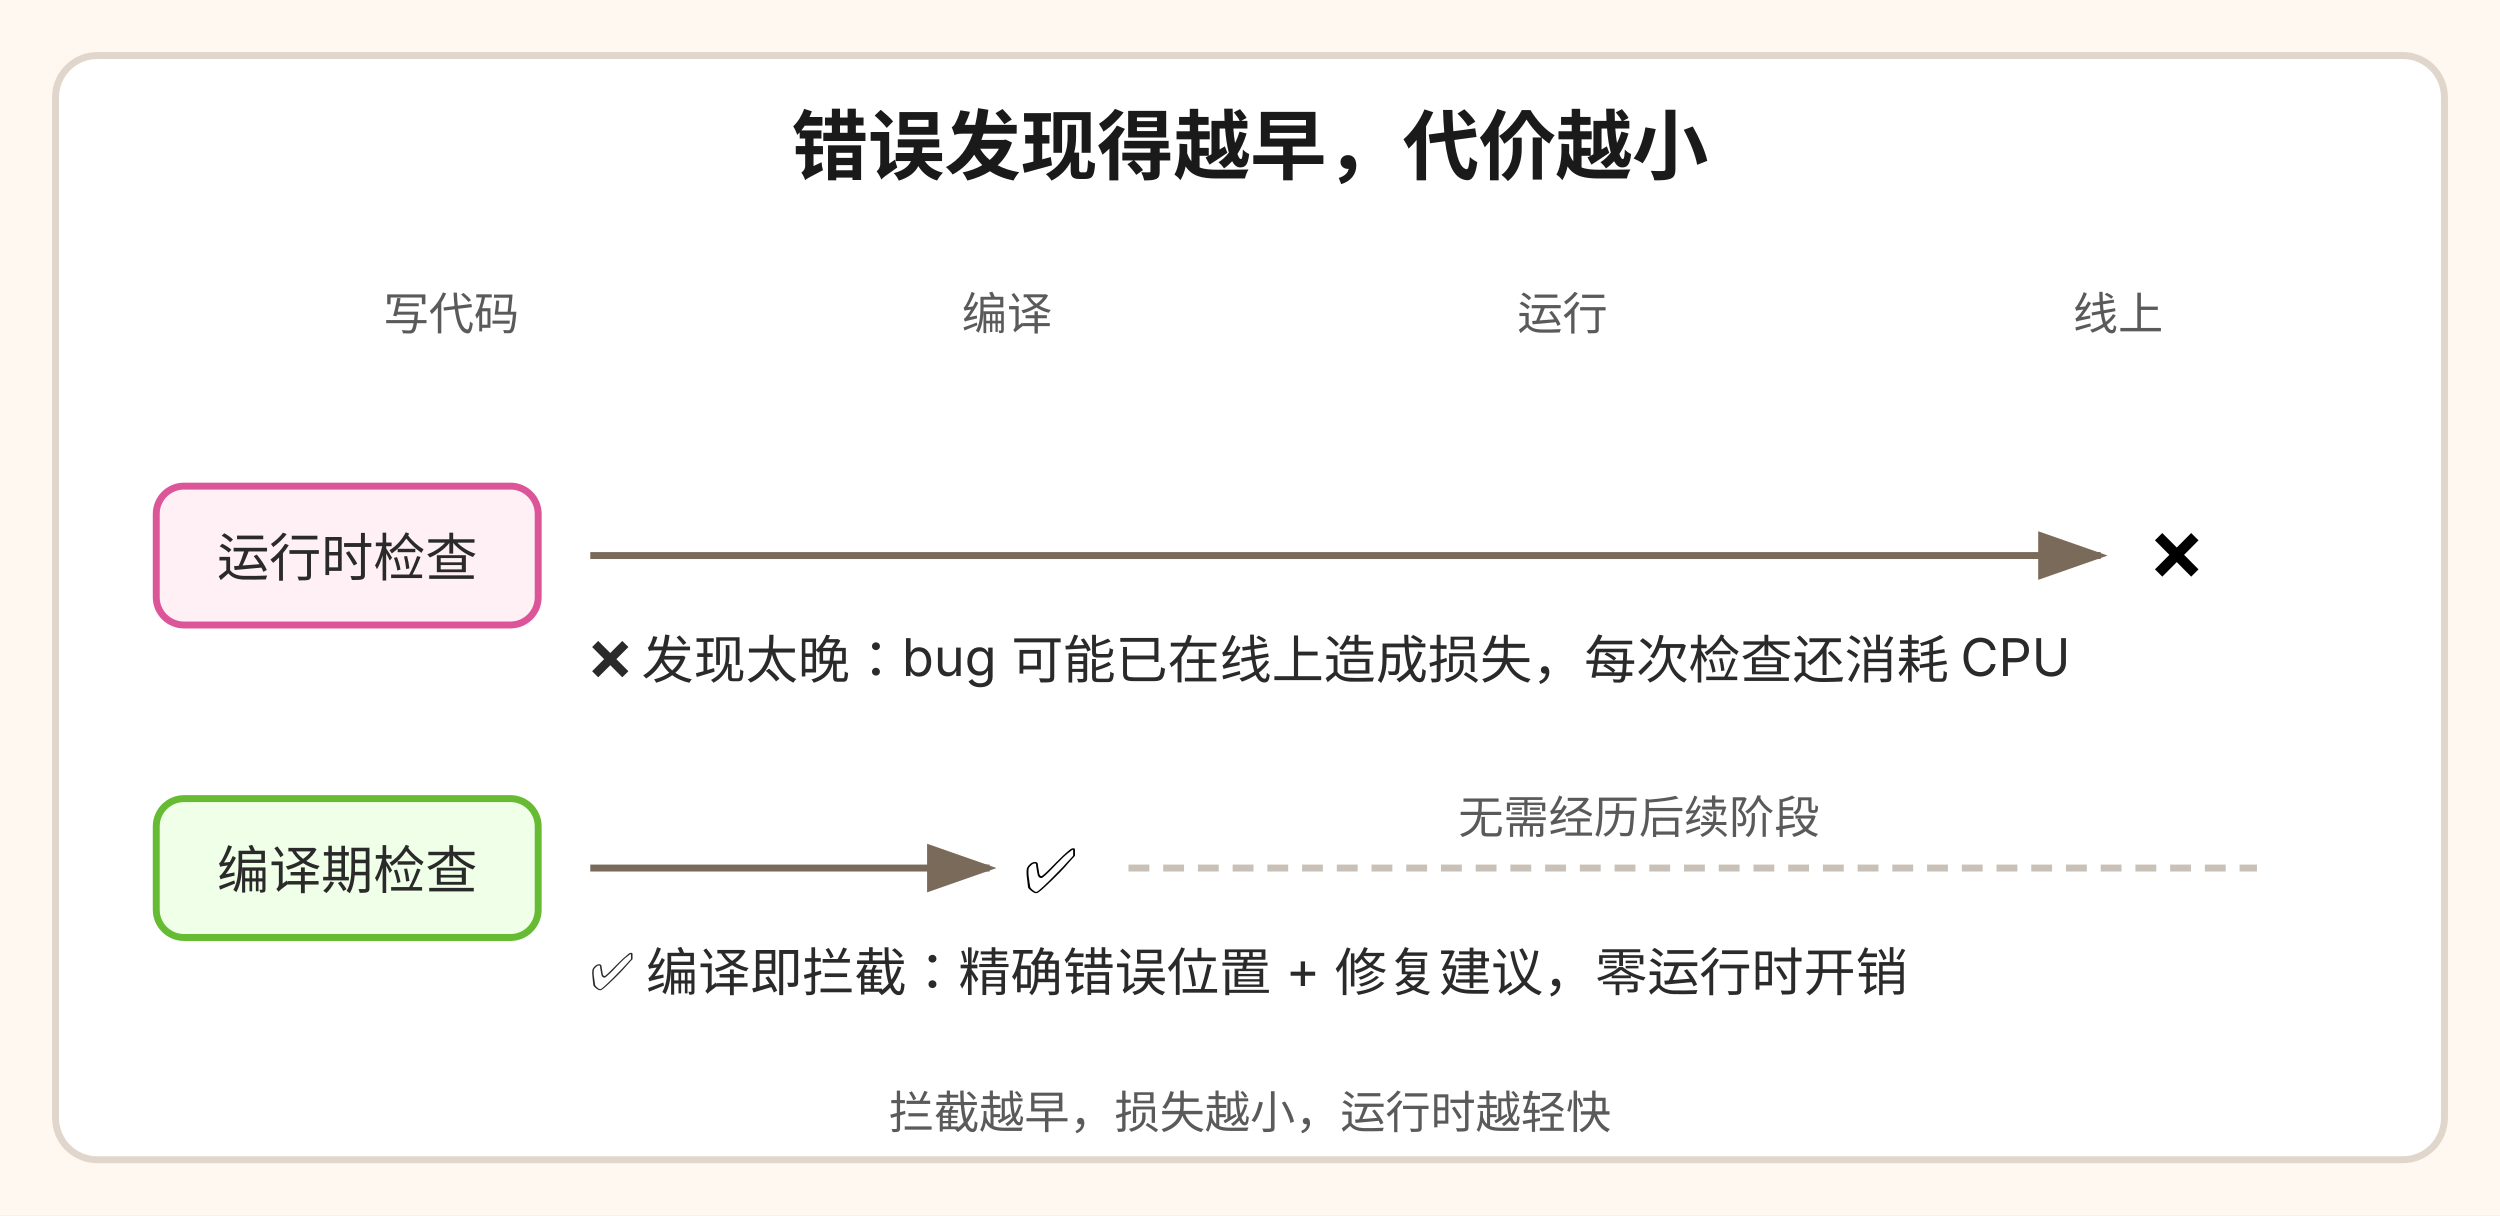
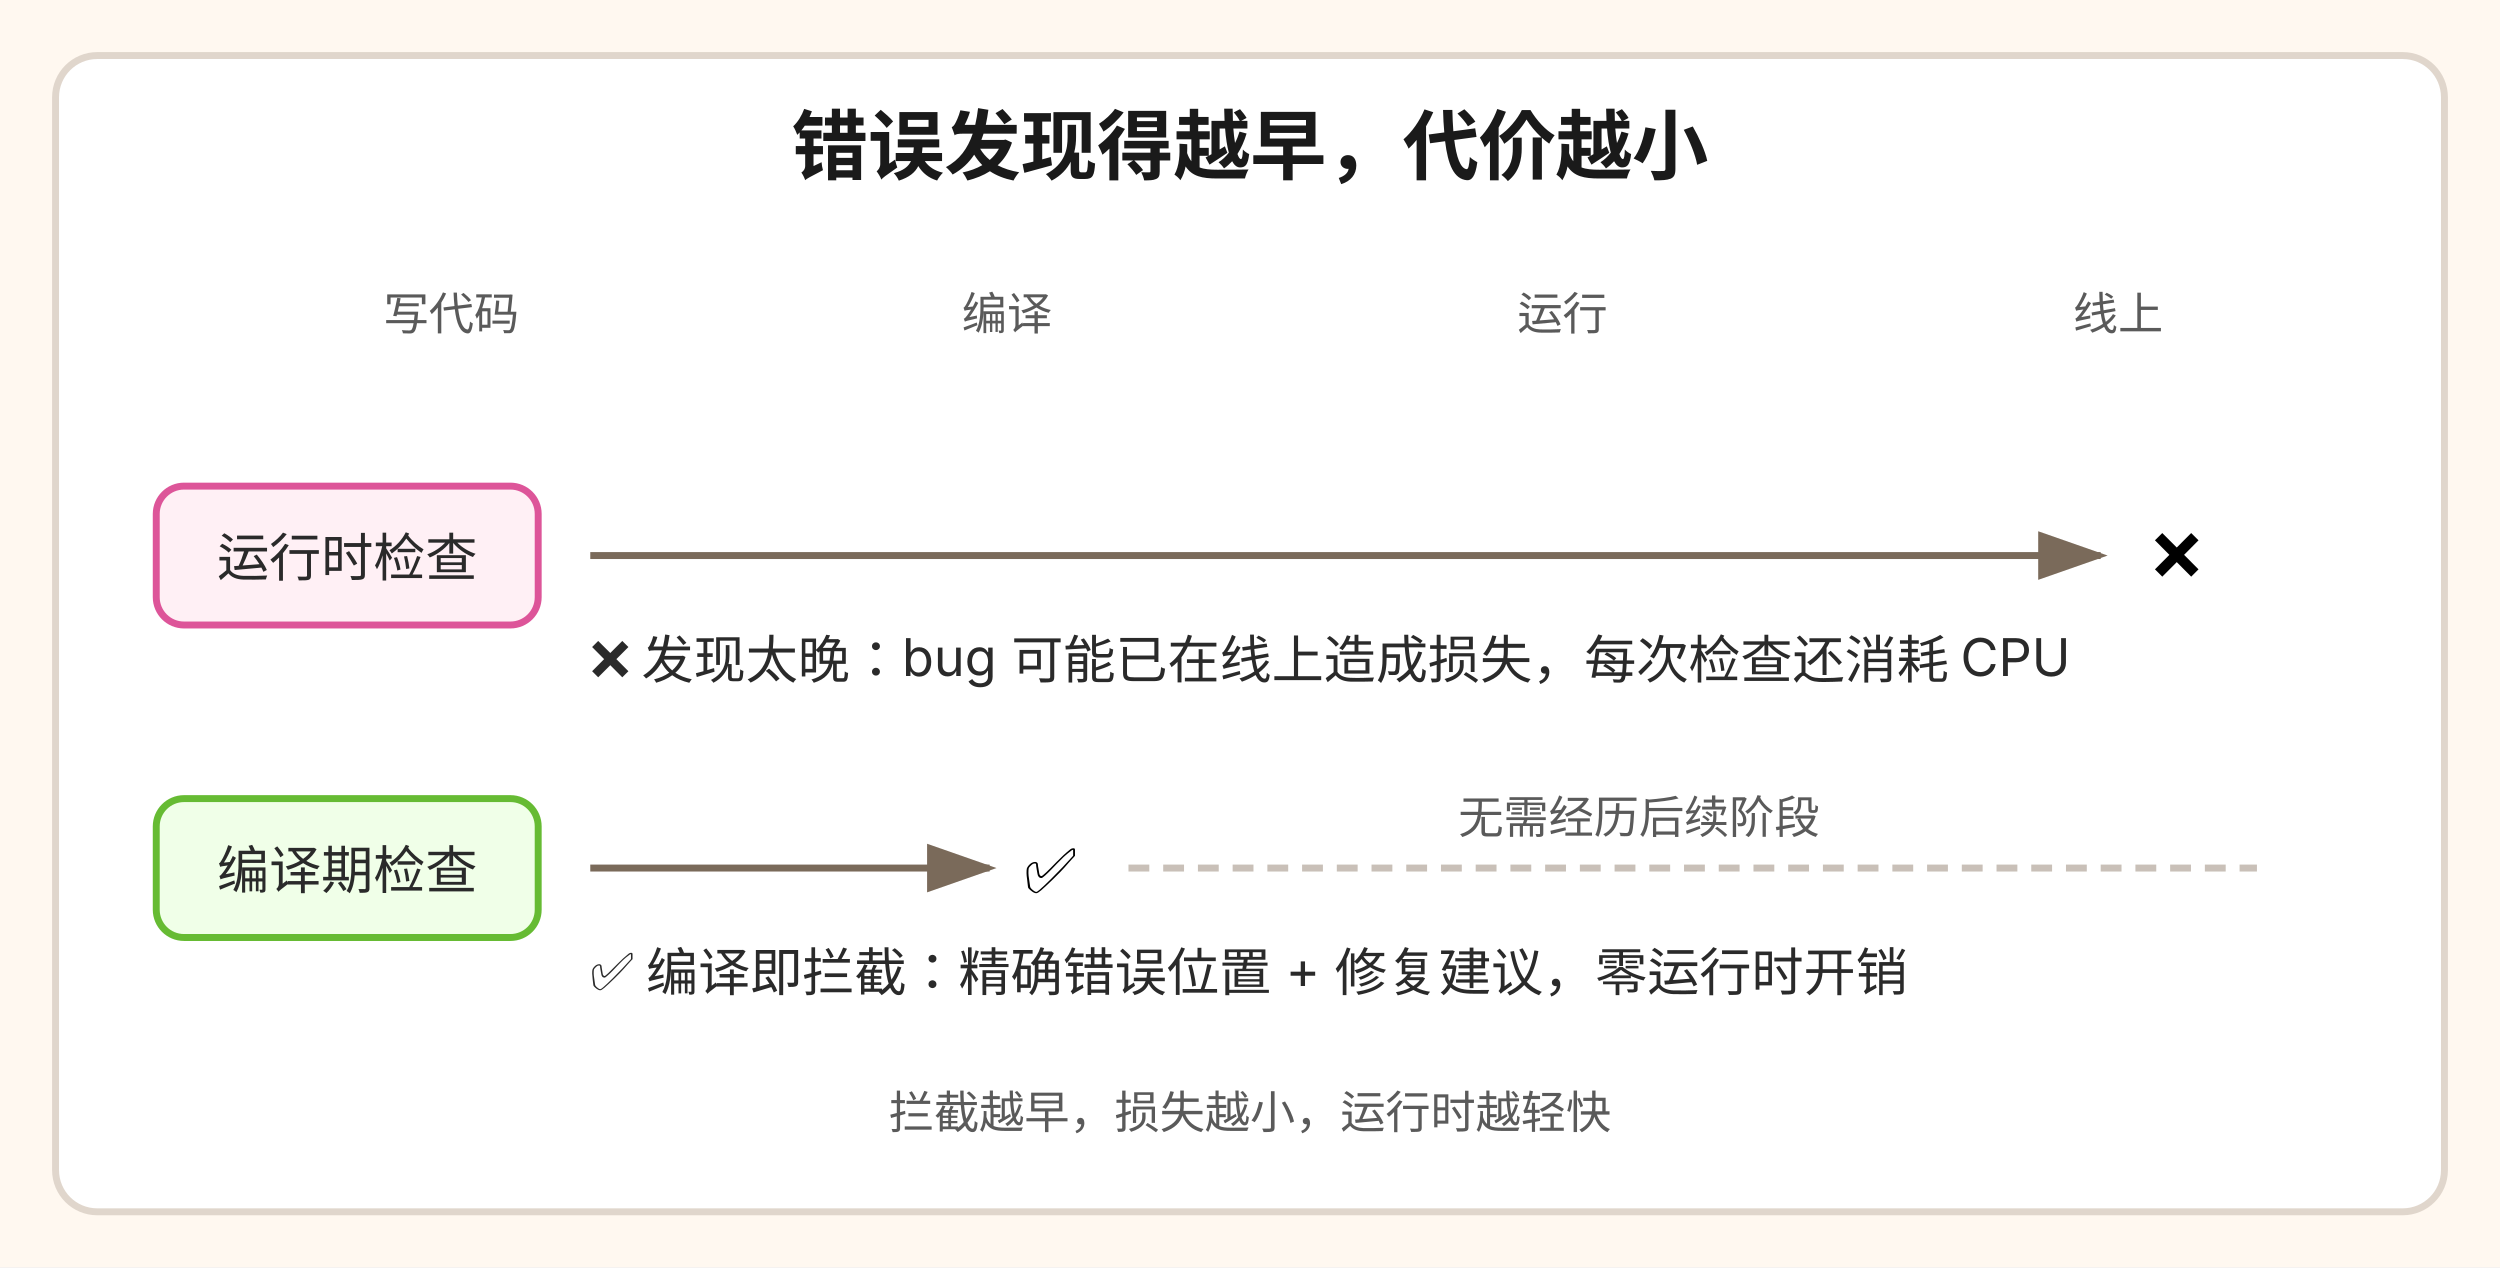
- <svg xmlns="http://www.w3.org/2000/svg" width="720" height="350" viewBox="0 0 720 350">
+ <svg xmlns="http://www.w3.org/2000/svg" width="720" height="365" viewBox="0 0 720 365">
  <defs>
    <style>
      .bg { fill: #fff8f0; }
      .card { fill: #ffffff; stroke: #e0d6cc; stroke-width: 2; }
      .title { font: bold 22px system-ui, -apple-system, sans-serif; fill: #1a1a1a; }
      .text { font: 15px system-ui, -apple-system, sans-serif; fill: #2a2a2a; }
      .code { font: 14px "SF Mono", Menlo, monospace; fill: #3a2a1a; }
      .label { font: 13px system-ui, -apple-system, sans-serif; fill: #5a5a5a; }
      .arrow { stroke: #7a6a5a; stroke-width: 2; fill: none; marker-end: url(#arrowhead); }
      .highlight { fill: #ffeacc; stroke: #ffaa55; stroke-width: 2; }
      .box { fill: #e8f4ff; stroke: #3399ff; stroke-width: 2; }
      .box2 { fill: #f0ffe8; stroke: #66bb33; stroke-width: 2; }
      .box3 { fill: #fff0f5; stroke: #dd5599; stroke-width: 2; }
    </style>
    <marker id="arrowhead" markerWidth="10" markerHeight="7" refX="9" refY="3.5" orient="auto">
      <polygon points="0 0, 10 3.5, 0 7" fill="#7a6a5a" />
    </marker>
  </defs>
-   <rect width="720" height="350" class="bg" />
-   <rect x="16" y="16" width="688" height="318" rx="12" class="card" />
+   <rect width="720" height="365" class="bg" />
+   <rect x="16" y="16" width="688" height="333" rx="12" class="card" />
  <text x="360" y="50" text-anchor="middle" class="title">错误发现得越早，代价越小</text>
  <text x="130" y="95" text-anchor="middle" class="label">写代码</text>
  <text x="290" y="95" text-anchor="middle" class="label">编译</text>
  <text x="450" y="95" text-anchor="middle" class="label">运行</text>
  <text x="610" y="95" text-anchor="middle" class="label">线上</text>
  <rect x="45" y="140" width="110" height="40" rx="8" class="box3" />
  <text x="100" y="166" text-anchor="middle" class="text">运行时检查</text>
  <line x1="170" y1="160" x2="605" y2="160" class="arrow" />
  <text x="620" y="166" font-size="18">❌</text>
  <text x="170" y="195" class="text">❌ 发现太晚：bug 可能已在线上造成损失，每次检查还消耗 CPU</text>
  <rect x="45" y="230" width="110" height="40" rx="8" class="box2" />
  <text x="100" y="256" text-anchor="middle" class="text">编译期检查</text>
  <line x1="170" y1="250" x2="285" y2="250" class="arrow" />
  <text x="295" y="257" font-size="18">✅</text>
  <line x1="325" y1="250" x2="650" y2="250" stroke="#c9c0b8" stroke-width="2" stroke-dasharray="6 4" />
  <text x="420" y="240" class="label">无需经历后续阶段</text>
  <text x="170" y="285" class="text">✅ 编译即拦截：精确错误位置 + 修复建议，零运行时开销</text>
  <text x="360" y="325" text-anchor="middle" class="label">拦截越早，损失越小，运行时越轻快</text>
</svg>
